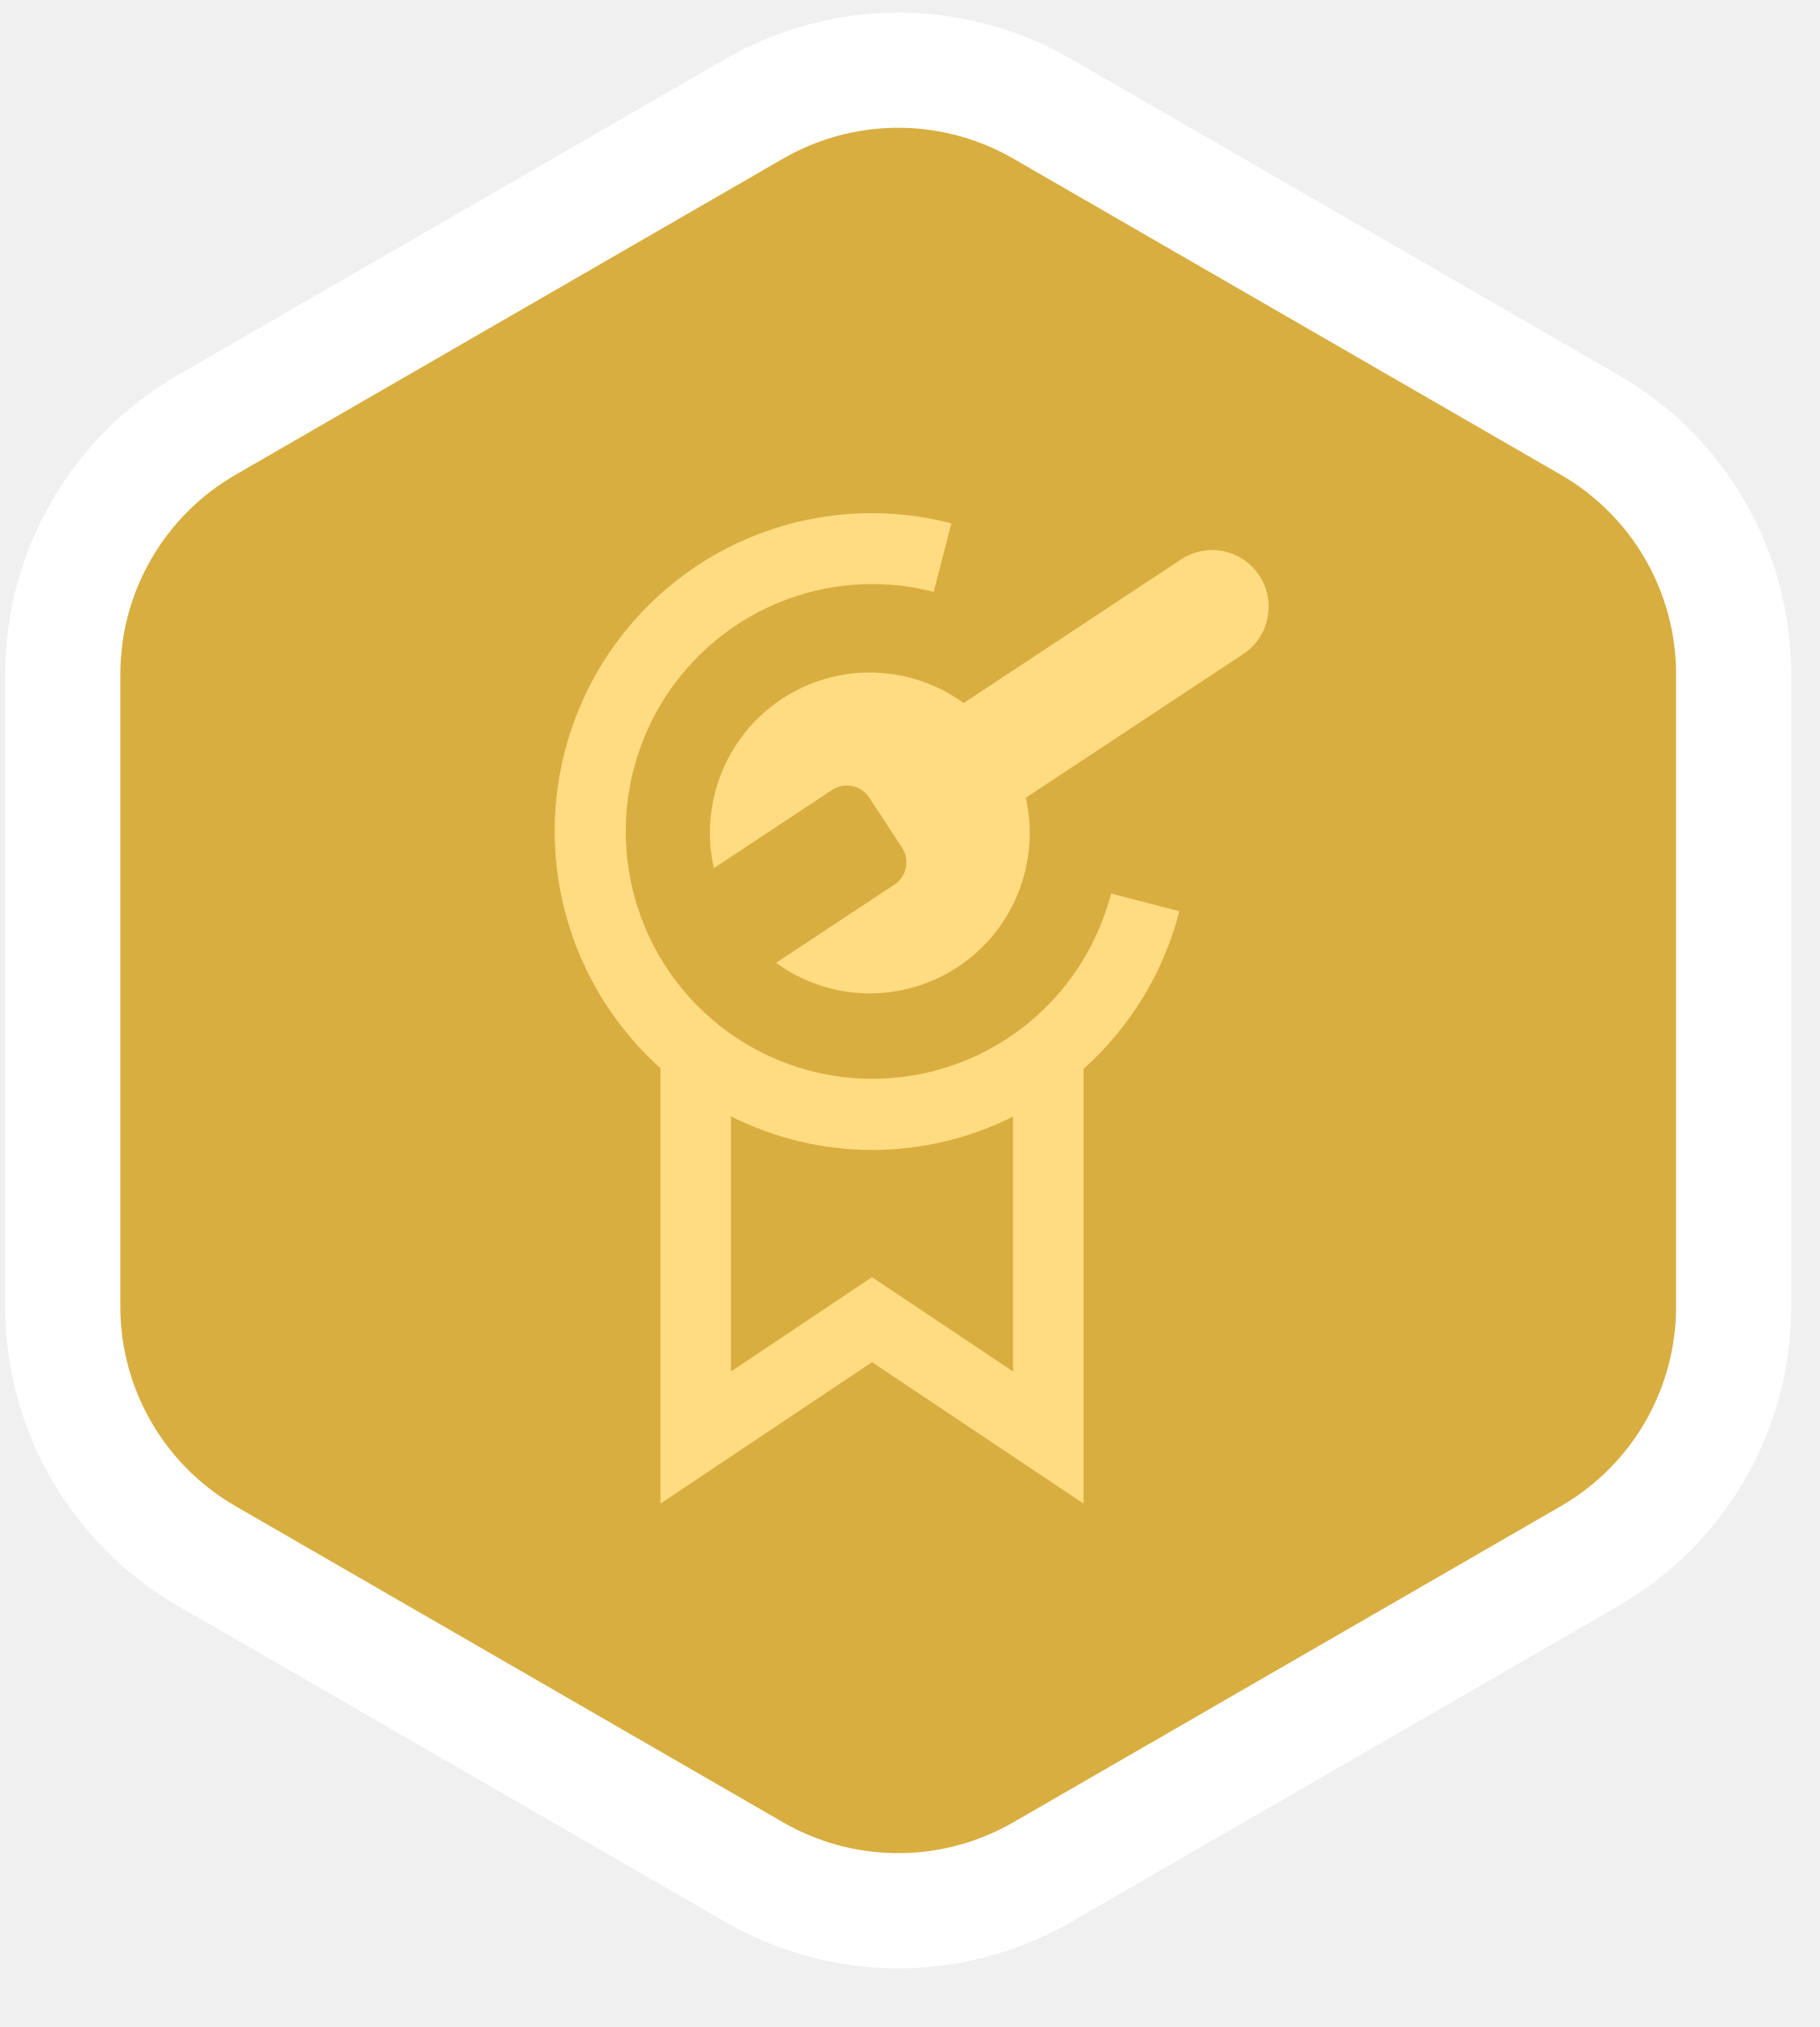
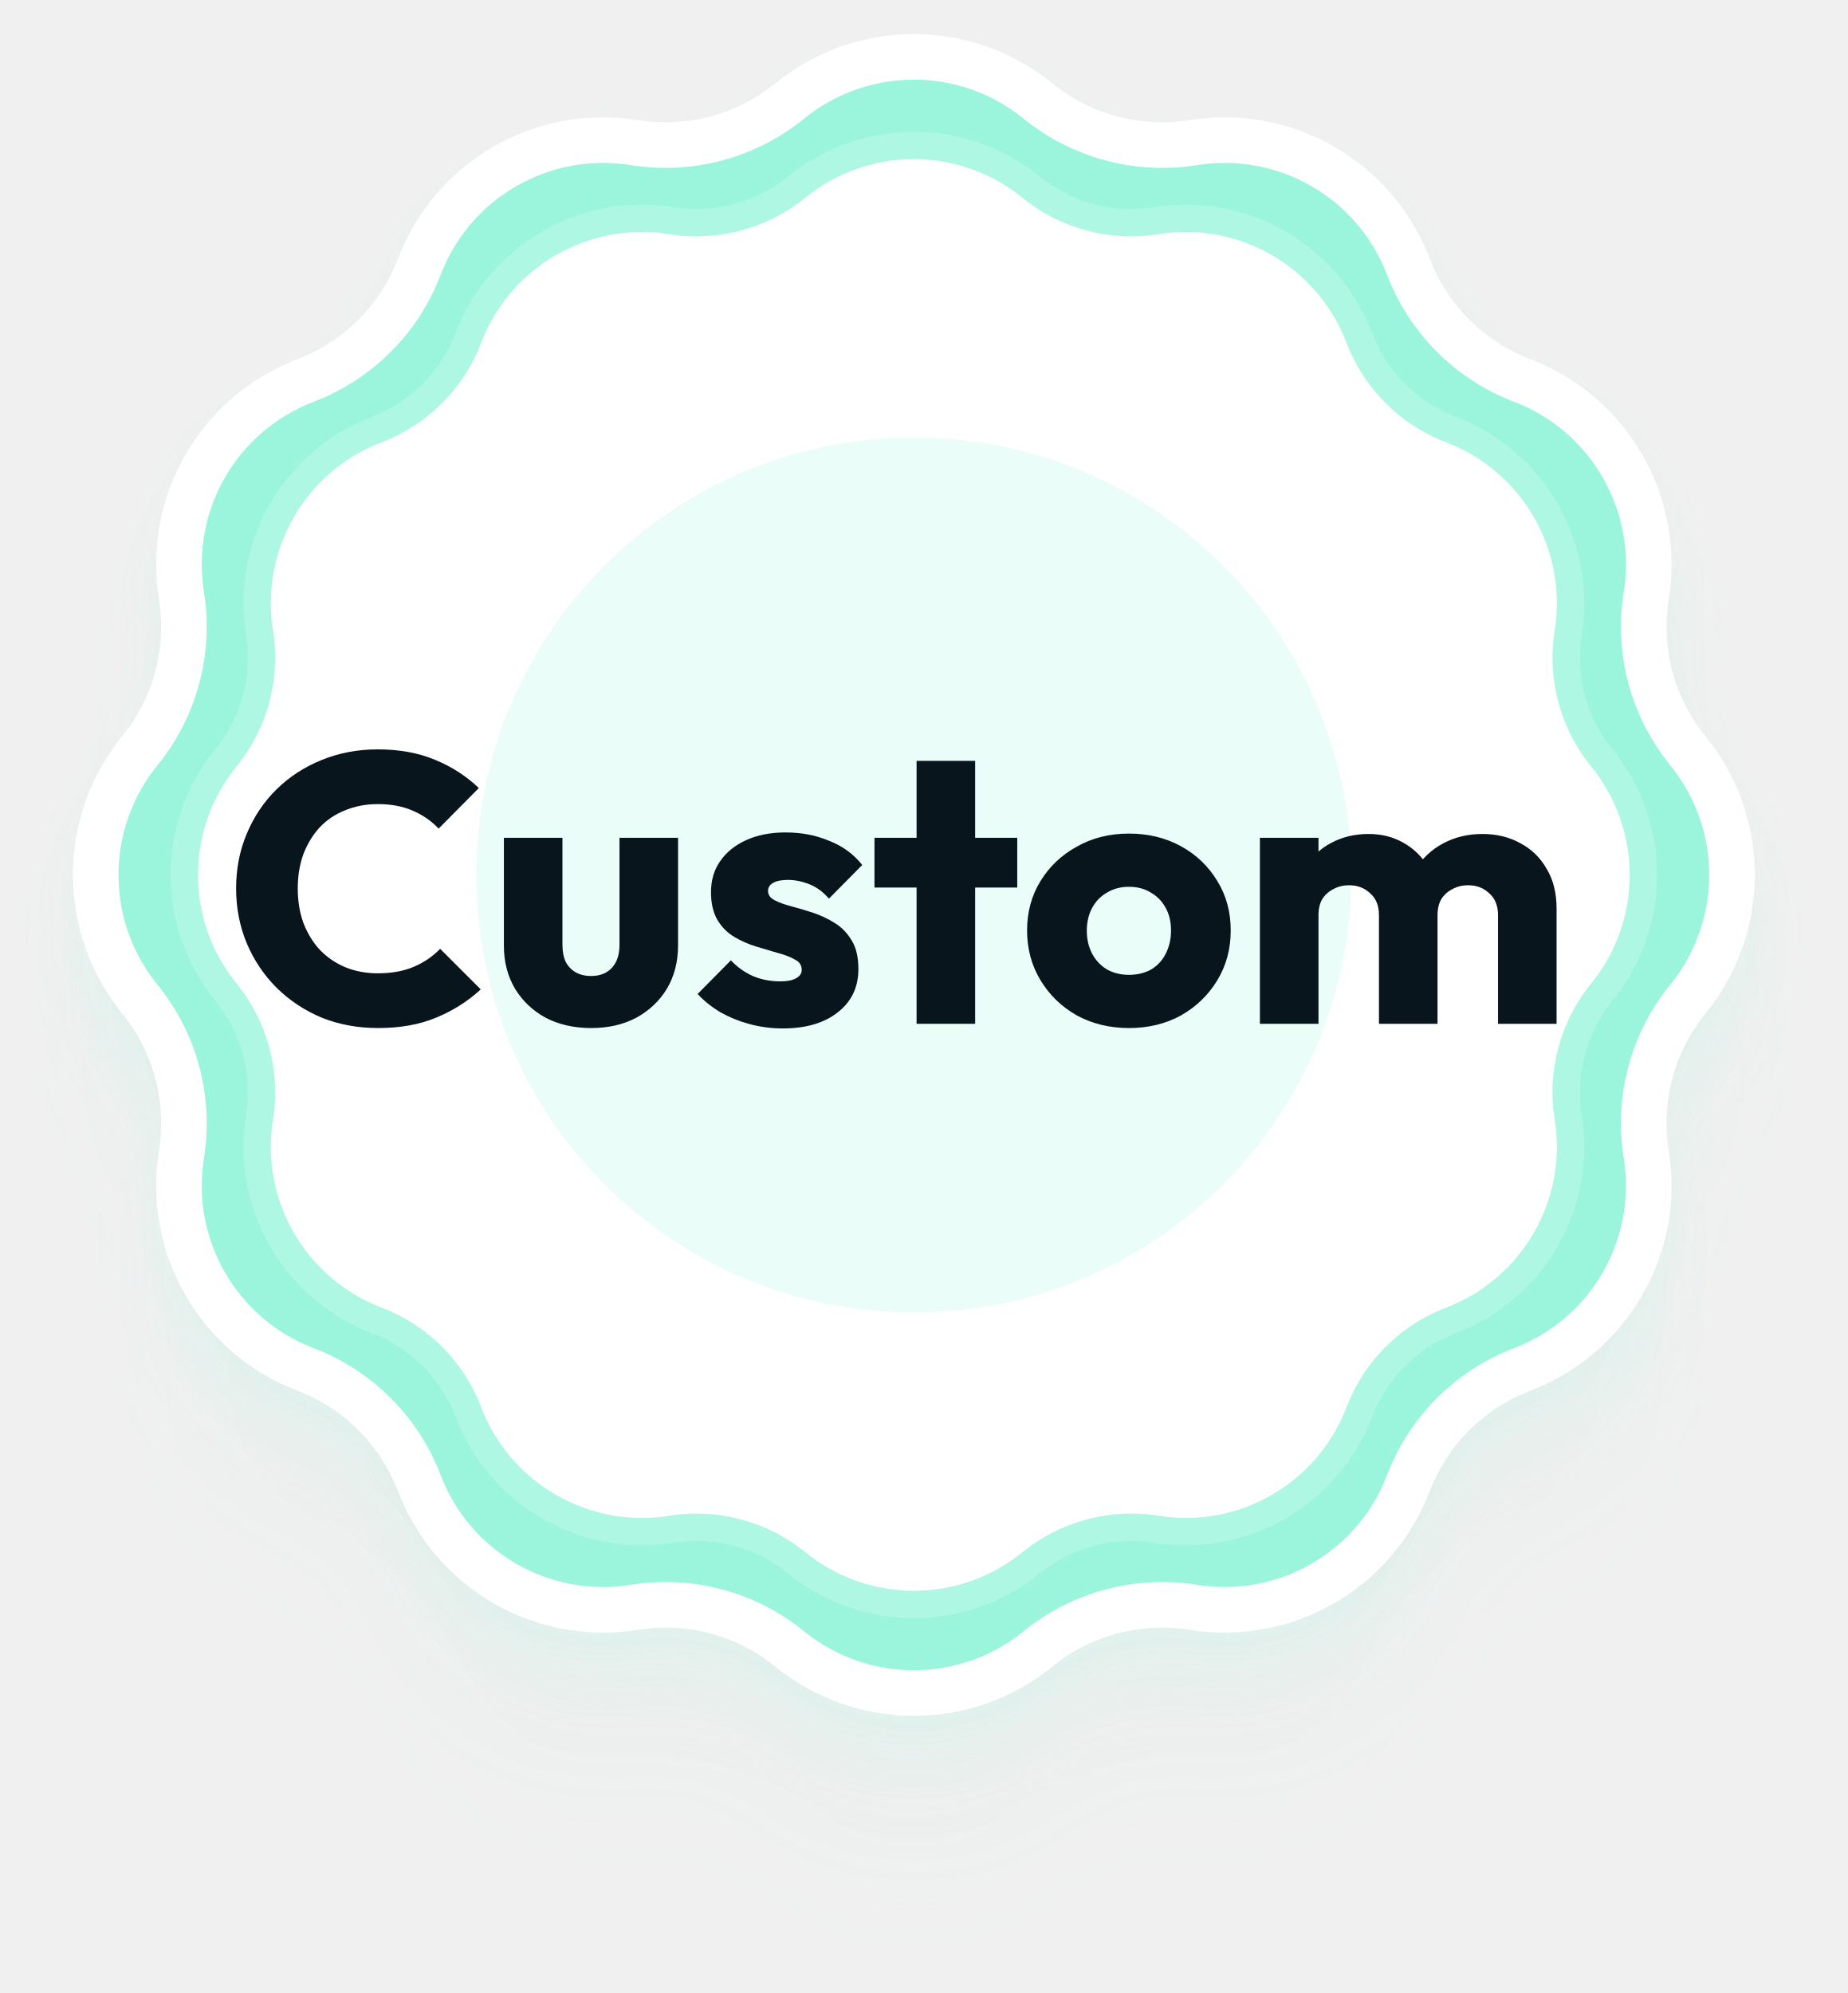
- <svg xmlns="http://www.w3.org/2000/svg" width="79" height="88" viewBox="0 0 79 88" fill="none">
-   <path d="M33.115 4.519C36.914 2.491 41.503 2.559 45.25 4.722L69.025 18.448C72.893 20.681 75.275 24.808 75.275 29.273V56.727C75.275 61.192 72.893 65.319 69.025 67.552L45.25 81.278C41.503 83.441 36.914 83.509 33.115 81.481L32.75 81.278L8.975 67.552C5.107 65.319 2.725 61.192 2.725 56.727V29.273C2.725 24.808 5.107 20.681 8.975 18.448L32.75 4.722L33.115 4.519Z" fill="#D9AE40" stroke="white" stroke-width="5" />
-   <path d="M51.207 39.558L48.241 38.794C47.709 40.849 46.583 42.699 45.003 44.112C43.423 45.525 41.461 46.436 39.365 46.731C37.269 47.026 35.132 46.691 33.226 45.769C31.319 44.846 29.728 43.378 28.653 41.549C27.578 39.721 27.068 37.613 27.187 35.494C27.306 33.374 28.048 31.337 29.32 29.641C30.593 27.944 32.338 26.664 34.335 25.962C36.333 25.259 38.493 25.166 40.543 25.695L41.307 22.722C38.319 21.943 35.157 22.195 32.329 23.436C29.501 24.677 27.172 26.836 25.714 29.566C24.257 32.295 23.757 35.436 24.294 38.485C24.832 41.534 26.376 44.313 28.678 46.376V65.278L37.863 59.136L47.048 65.278V46.404C49.081 44.587 50.529 42.204 51.207 39.558ZM43.986 59.54L37.863 55.446L31.739 59.54V48.465C33.639 49.423 35.736 49.922 37.862 49.924C39.988 49.925 42.085 49.429 43.986 48.475V59.54Z" fill="#FFDB81" />
-   <path d="M38.845 38.397C39.096 38.228 39.271 37.966 39.332 37.669C39.393 37.371 39.335 37.062 39.171 36.806L37.731 34.614C37.562 34.362 37.301 34.187 37.005 34.126C36.708 34.065 36.399 34.123 36.145 34.287L30.995 37.69C30.684 36.31 30.8 34.867 31.327 33.555C31.855 32.242 32.768 31.122 33.946 30.344C35.125 29.565 36.511 29.166 37.922 29.198C39.332 29.23 40.699 29.692 41.841 30.523L51.281 24.286C51.824 23.927 52.487 23.799 53.125 23.93C53.762 24.062 54.322 24.442 54.679 24.987C55.038 25.532 55.165 26.198 55.034 26.837C54.903 27.476 54.524 28.037 53.98 28.396L44.541 34.633C44.852 36.014 44.736 37.456 44.208 38.769C43.681 40.081 42.767 41.201 41.589 41.98C40.411 42.758 39.025 43.158 37.614 43.126C36.204 43.094 34.836 42.632 33.695 41.8L38.845 38.397Z" fill="#FFDB81" />
+ <svg xmlns="http://www.w3.org/2000/svg" width="76" height="82" viewBox="0 0 76 82" fill="none">
+   <g filter="url(#filter0_dddd_17652_29931)">
+     <path d="M32.49 4.155C35.465 1.735 39.73 1.735 42.705 4.155C44.495 5.61 46.82 6.233 49.097 5.868C52.883 5.259 56.577 7.392 57.944 10.975C58.765 13.13 60.467 14.832 62.623 15.654C66.206 17.02 68.338 20.714 67.73 24.501C67.364 26.778 67.987 29.103 69.443 30.892C71.863 33.867 71.863 38.133 69.443 41.108C67.987 42.897 67.364 45.222 67.73 47.499C68.338 51.286 66.206 54.98 62.623 56.346C60.467 57.168 58.765 58.87 57.944 61.025C56.577 64.608 52.883 66.741 49.097 66.132C46.82 65.766 44.495 66.39 42.705 67.845C39.73 70.265 35.465 70.265 32.49 67.845C30.701 66.39 28.376 65.766 26.099 66.132C22.312 66.741 18.618 64.608 17.252 61.025C16.43 58.87 14.728 57.168 12.573 56.346C8.989 54.98 6.857 51.286 7.465 47.499C7.831 45.222 7.208 42.897 5.753 41.108C3.332 38.133 3.332 33.867 5.753 30.892C7.208 29.103 7.831 26.778 7.465 24.501C6.857 20.714 8.989 17.02 12.573 15.654C14.728 14.832 16.43 13.13 17.252 10.975C18.618 7.392 22.312 5.259 26.099 5.868C28.376 6.233 30.701 5.61 32.49 4.155Z" fill="#9AF5DC" />
+     <path d="M32.49 4.155C35.465 1.735 39.73 1.735 42.705 4.155C44.495 5.61 46.82 6.233 49.097 5.868C52.883 5.259 56.577 7.392 57.944 10.975C58.765 13.13 60.467 14.832 62.623 15.654C66.206 17.02 68.338 20.714 67.73 24.501C67.364 26.778 67.987 29.103 69.443 30.892C71.863 33.867 71.863 38.133 69.443 41.108C67.987 42.897 67.364 45.222 67.73 47.499C68.338 51.286 66.206 54.98 62.623 56.346C60.467 57.168 58.765 58.87 57.944 61.025C56.577 64.608 52.883 66.741 49.097 66.132C46.82 65.766 44.495 66.39 42.705 67.845C39.73 70.265 35.465 70.265 32.49 67.845C30.701 66.39 28.376 65.766 26.099 66.132C22.312 66.741 18.618 64.608 17.252 61.025C16.43 58.87 14.728 57.168 12.573 56.346C8.989 54.98 6.857 51.286 7.465 47.499C7.831 45.222 7.208 42.897 5.753 41.108C3.332 38.133 3.332 33.867 5.753 30.892C7.208 29.103 7.831 26.778 7.465 24.501C6.857 20.714 8.989 17.02 12.573 15.654C14.728 14.832 16.43 13.13 17.252 10.975C18.618 7.392 22.312 5.259 26.099 5.868C28.376 6.233 30.701 5.61 32.49 4.155Z" stroke="white" stroke-width="1.875" />
+   </g>
+   <path d="M33.129 8.136C35.732 6.018 39.464 6.018 42.067 8.136C43.632 9.409 45.667 9.954 47.66 9.634C50.973 9.102 54.205 10.968 55.4 14.103C56.119 15.989 57.609 17.478 59.494 18.197C62.63 19.393 64.496 22.625 63.964 25.938C63.643 27.931 64.189 29.965 65.462 31.531C67.58 34.134 67.58 37.866 65.462 40.469C64.189 42.035 63.643 44.069 63.964 46.062C64.496 49.375 62.63 52.607 59.494 53.803C57.609 54.522 56.119 56.011 55.4 57.897C54.205 61.032 50.973 62.898 47.66 62.366C45.667 62.046 43.632 62.591 42.067 63.864C39.464 65.982 35.732 65.982 33.129 63.864C31.563 62.591 29.528 62.046 27.536 62.366C24.223 62.898 20.991 61.032 19.795 57.897C19.076 56.011 17.587 54.522 15.701 53.803C12.565 52.607 10.699 49.375 11.232 46.062C11.552 44.069 11.007 42.035 9.733 40.469C7.616 37.866 7.616 34.134 9.733 31.531C11.007 29.965 11.552 27.931 11.232 25.938C10.699 22.625 12.565 19.393 15.701 18.197C17.587 17.478 19.076 15.989 19.795 14.103C20.991 10.968 24.223 9.102 27.536 9.634C29.528 9.954 31.563 9.409 33.129 8.136Z" fill="white" />
+   <path d="M32.773 7.699C35.583 5.413 39.612 5.413 42.422 7.699C43.863 8.872 45.736 9.374 47.57 9.079C51.147 8.505 54.635 10.519 55.926 13.903C56.588 15.639 57.959 17.01 59.694 17.672C63.079 18.962 65.093 22.451 64.519 26.027C64.224 27.862 64.726 29.735 65.898 31.176C68.184 33.986 68.184 38.014 65.898 40.824C64.726 42.265 64.224 44.138 64.519 45.973C65.093 49.549 63.079 53.038 59.694 54.328C57.959 54.99 56.588 56.361 55.926 58.097C54.635 61.481 51.147 63.495 47.57 62.921C45.736 62.626 43.863 63.128 42.422 64.301C39.612 66.587 35.583 66.587 32.773 64.301C31.332 63.128 29.459 62.626 27.625 62.921C24.049 63.495 20.56 61.481 19.27 58.097C18.608 56.361 17.237 54.99 15.501 54.328C12.116 53.038 10.102 49.549 10.677 45.973C10.972 44.138 10.469 42.265 9.297 40.824C7.011 38.014 7.011 33.986 9.297 31.176C10.469 29.735 10.972 27.862 10.677 26.027C10.102 22.451 12.116 18.962 15.501 17.672C17.237 17.01 18.608 15.639 19.27 13.903C20.56 10.519 24.049 8.505 27.625 9.079C29.459 9.374 31.332 8.872 32.773 7.699Z" stroke="white" stroke-opacity="0.2" stroke-width="1.125" />
+   <circle cx="37.598" cy="36" r="18" fill="#9AF5DC" fill-opacity="0.2" />
+   <path d="M15.557 42.298C14.728 42.298 13.956 42.157 13.242 41.873C12.539 41.579 11.919 41.169 11.384 40.645C10.859 40.12 10.449 39.511 10.155 38.818C9.861 38.114 9.714 37.358 9.714 36.55C9.714 35.741 9.861 34.99 10.155 34.297C10.449 33.594 10.859 32.985 11.384 32.47C11.909 31.956 12.523 31.557 13.226 31.273C13.941 30.979 14.712 30.832 15.542 30.832C16.424 30.832 17.206 30.974 17.889 31.258C18.581 31.541 19.185 31.93 19.7 32.423L18.046 34.093C17.752 33.778 17.395 33.531 16.975 33.352C16.566 33.174 16.088 33.084 15.542 33.084C15.059 33.084 14.613 33.169 14.203 33.337C13.804 33.494 13.457 33.725 13.164 34.029C12.88 34.334 12.654 34.702 12.486 35.132C12.329 35.562 12.25 36.035 12.25 36.55C12.25 37.075 12.329 37.552 12.486 37.983C12.654 38.413 12.88 38.781 13.164 39.085C13.457 39.39 13.804 39.626 14.203 39.794C14.613 39.962 15.059 40.046 15.542 40.046C16.109 40.046 16.602 39.957 17.022 39.778C17.442 39.6 17.805 39.353 18.109 39.038L19.779 40.708C19.243 41.201 18.629 41.59 17.936 41.873C17.253 42.157 16.46 42.298 15.557 42.298ZM24.322 42.298C23.618 42.298 22.993 42.157 22.447 41.873C21.912 41.579 21.492 41.18 21.187 40.676C20.883 40.161 20.731 39.574 20.731 38.912V34.471H23.14V38.88C23.14 39.143 23.182 39.369 23.266 39.558C23.361 39.747 23.497 39.894 23.676 39.999C23.854 40.104 24.07 40.156 24.322 40.156C24.679 40.156 24.962 40.046 25.172 39.825C25.382 39.594 25.487 39.279 25.487 38.88V34.471H27.897V38.896C27.897 39.568 27.745 40.161 27.44 40.676C27.136 41.18 26.716 41.579 26.18 41.873C25.645 42.157 25.025 42.298 24.322 42.298ZM32.198 42.314C31.746 42.314 31.3 42.256 30.859 42.141C30.428 42.025 30.024 41.862 29.646 41.653C29.279 41.432 28.964 41.18 28.701 40.897L30.071 39.511C30.323 39.783 30.623 39.999 30.969 40.156C31.316 40.303 31.694 40.377 32.103 40.377C32.387 40.377 32.602 40.335 32.749 40.251C32.906 40.167 32.985 40.051 32.985 39.904C32.985 39.715 32.891 39.574 32.702 39.479C32.523 39.374 32.292 39.285 32.009 39.211C31.725 39.127 31.426 39.038 31.111 38.944C30.796 38.849 30.497 38.718 30.213 38.55C29.93 38.382 29.699 38.151 29.52 37.857C29.342 37.552 29.252 37.169 29.252 36.707C29.252 36.214 29.378 35.788 29.63 35.431C29.882 35.064 30.239 34.775 30.701 34.565C31.163 34.355 31.704 34.25 32.324 34.25C32.975 34.25 33.573 34.365 34.119 34.596C34.676 34.817 35.127 35.148 35.474 35.589L34.103 36.975C33.862 36.691 33.589 36.492 33.284 36.376C32.99 36.261 32.702 36.203 32.418 36.203C32.145 36.203 31.94 36.245 31.804 36.329C31.667 36.403 31.599 36.513 31.599 36.66C31.599 36.817 31.688 36.943 31.867 37.038C32.045 37.132 32.276 37.216 32.56 37.29C32.843 37.363 33.143 37.453 33.458 37.557C33.773 37.663 34.072 37.804 34.355 37.983C34.639 38.161 34.87 38.403 35.048 38.707C35.227 39.001 35.316 39.39 35.316 39.873C35.316 40.618 35.033 41.212 34.466 41.653C33.909 42.093 33.153 42.314 32.198 42.314ZM37.71 42.125V31.305H40.12V42.125H37.71ZM35.978 36.518V34.471H41.852V36.518H35.978ZM46.446 42.298C45.658 42.298 44.944 42.125 44.304 41.779C43.674 41.422 43.175 40.938 42.808 40.33C42.44 39.721 42.256 39.038 42.256 38.282C42.256 37.526 42.44 36.849 42.808 36.25C43.175 35.652 43.674 35.179 44.304 34.833C44.934 34.476 45.648 34.297 46.446 34.297C47.244 34.297 47.958 34.471 48.588 34.817C49.218 35.163 49.717 35.641 50.084 36.25C50.452 36.849 50.635 37.526 50.635 38.282C50.635 39.038 50.452 39.721 50.084 40.33C49.717 40.938 49.218 41.422 48.588 41.779C47.958 42.125 47.244 42.298 46.446 42.298ZM46.446 40.109C46.792 40.109 47.097 40.035 47.359 39.889C47.622 39.731 47.821 39.516 47.958 39.243C48.105 38.959 48.178 38.639 48.178 38.282C48.178 37.925 48.105 37.615 47.958 37.353C47.811 37.08 47.606 36.87 47.344 36.723C47.092 36.565 46.792 36.486 46.446 36.486C46.11 36.486 45.811 36.565 45.548 36.723C45.286 36.87 45.081 37.08 44.934 37.353C44.787 37.626 44.713 37.941 44.713 38.298C44.713 38.644 44.787 38.959 44.934 39.243C45.081 39.516 45.286 39.731 45.548 39.889C45.811 40.035 46.11 40.109 46.446 40.109ZM51.835 42.125V34.471H54.245V42.125H51.835ZM56.733 42.125V37.652C56.733 37.264 56.613 36.964 56.371 36.754C56.14 36.534 55.851 36.423 55.505 36.423C55.263 36.423 55.048 36.476 54.859 36.581C54.67 36.675 54.518 36.812 54.402 36.99C54.297 37.169 54.245 37.389 54.245 37.652L53.316 37.242C53.316 36.633 53.447 36.114 53.709 35.683C53.972 35.242 54.329 34.906 54.78 34.675C55.232 34.434 55.741 34.313 56.308 34.313C56.844 34.313 57.321 34.434 57.741 34.675C58.172 34.917 58.513 35.253 58.765 35.683C59.017 36.114 59.143 36.628 59.143 37.227V42.125H56.733ZM61.632 42.125V37.652C61.632 37.264 61.511 36.964 61.269 36.754C61.038 36.534 60.75 36.423 60.403 36.423C60.162 36.423 59.946 36.476 59.757 36.581C59.568 36.675 59.416 36.812 59.301 36.99C59.196 37.169 59.143 37.389 59.143 37.652L57.757 37.463C57.778 36.812 57.93 36.255 58.214 35.794C58.508 35.321 58.891 34.959 59.364 34.707C59.847 34.444 60.387 34.313 60.986 34.313C61.574 34.313 62.094 34.439 62.545 34.691C63.007 34.932 63.369 35.284 63.632 35.746C63.905 36.198 64.041 36.744 64.041 37.384V42.125H61.632Z" fill="#09151D" />
+   <defs>
+     <filter id="filter0_dddd_17652_29931" x="0" y="0.652" width="75.195" height="81.195" filterUnits="userSpaceOnUse" color-interpolation-filters="sRGB">
+       <feFlood flood-opacity="0" result="BackgroundImageFix" />
+       <feColorMatrix in="SourceAlpha" type="matrix" values="0 0 0 0 0 0 0 0 0 0 0 0 0 0 0 0 0 0 127 0" result="hardAlpha" />
+       <feOffset dy="0.75" />
+       <feGaussianBlur stdDeviation="0.75" />
+       <feColorMatrix type="matrix" values="0 0 0 0 0.604 0 0 0 0 0.961 0 0 0 0 0.863 0 0 0 0.08 0" />
+       <feBlend mode="normal" in2="BackgroundImageFix" result="effect1_dropShadow_17652_29931" />
+       <feColorMatrix in="SourceAlpha" type="matrix" values="0 0 0 0 0 0 0 0 0 0 0 0 0 0 0 0 0 0 127 0" result="hardAlpha" />
+       <feOffset dy="2.25" />
+       <feGaussianBlur stdDeviation="1.125" />
+       <feColorMatrix type="matrix" values="0 0 0 0 0.604 0 0 0 0 0.961 0 0 0 0 0.863 0 0 0 0.07 0" />
+       <feBlend mode="normal" in2="effect1_dropShadow_17652_29931" result="effect2_dropShadow_17652_29931" />
+       <feColorMatrix in="SourceAlpha" type="matrix" values="0 0 0 0 0 0 0 0 0 0 0 0 0 0 0 0 0 0 127 0" result="hardAlpha" />
+       <feOffset dy="4.5" />
+       <feGaussianBlur stdDeviation="1.5" />
+       <feColorMatrix type="matrix" values="0 0 0 0 0.604 0 0 0 0 0.961 0 0 0 0 0.863 0 0 0 0.04 0" />
+       <feBlend mode="normal" in2="effect2_dropShadow_17652_29931" result="effect3_dropShadow_17652_29931" />
+       <feColorMatrix in="SourceAlpha" type="matrix" values="0 0 0 0 0 0 0 0 0 0 0 0 0 0 0 0 0 0 127 0" result="hardAlpha" />
+       <feOffset dy="8.25" />
+       <feGaussianBlur stdDeviation="1.5" />
+       <feColorMatrix type="matrix" values="0 0 0 0 0.604 0 0 0 0 0.961 0 0 0 0 0.863 0 0 0 0.01 0" />
+       <feBlend mode="normal" in2="effect3_dropShadow_17652_29931" result="effect4_dropShadow_17652_29931" />
+       <feBlend mode="normal" in="SourceGraphic" in2="effect4_dropShadow_17652_29931" result="shape" />
+     </filter>
+   </defs>
</svg>
